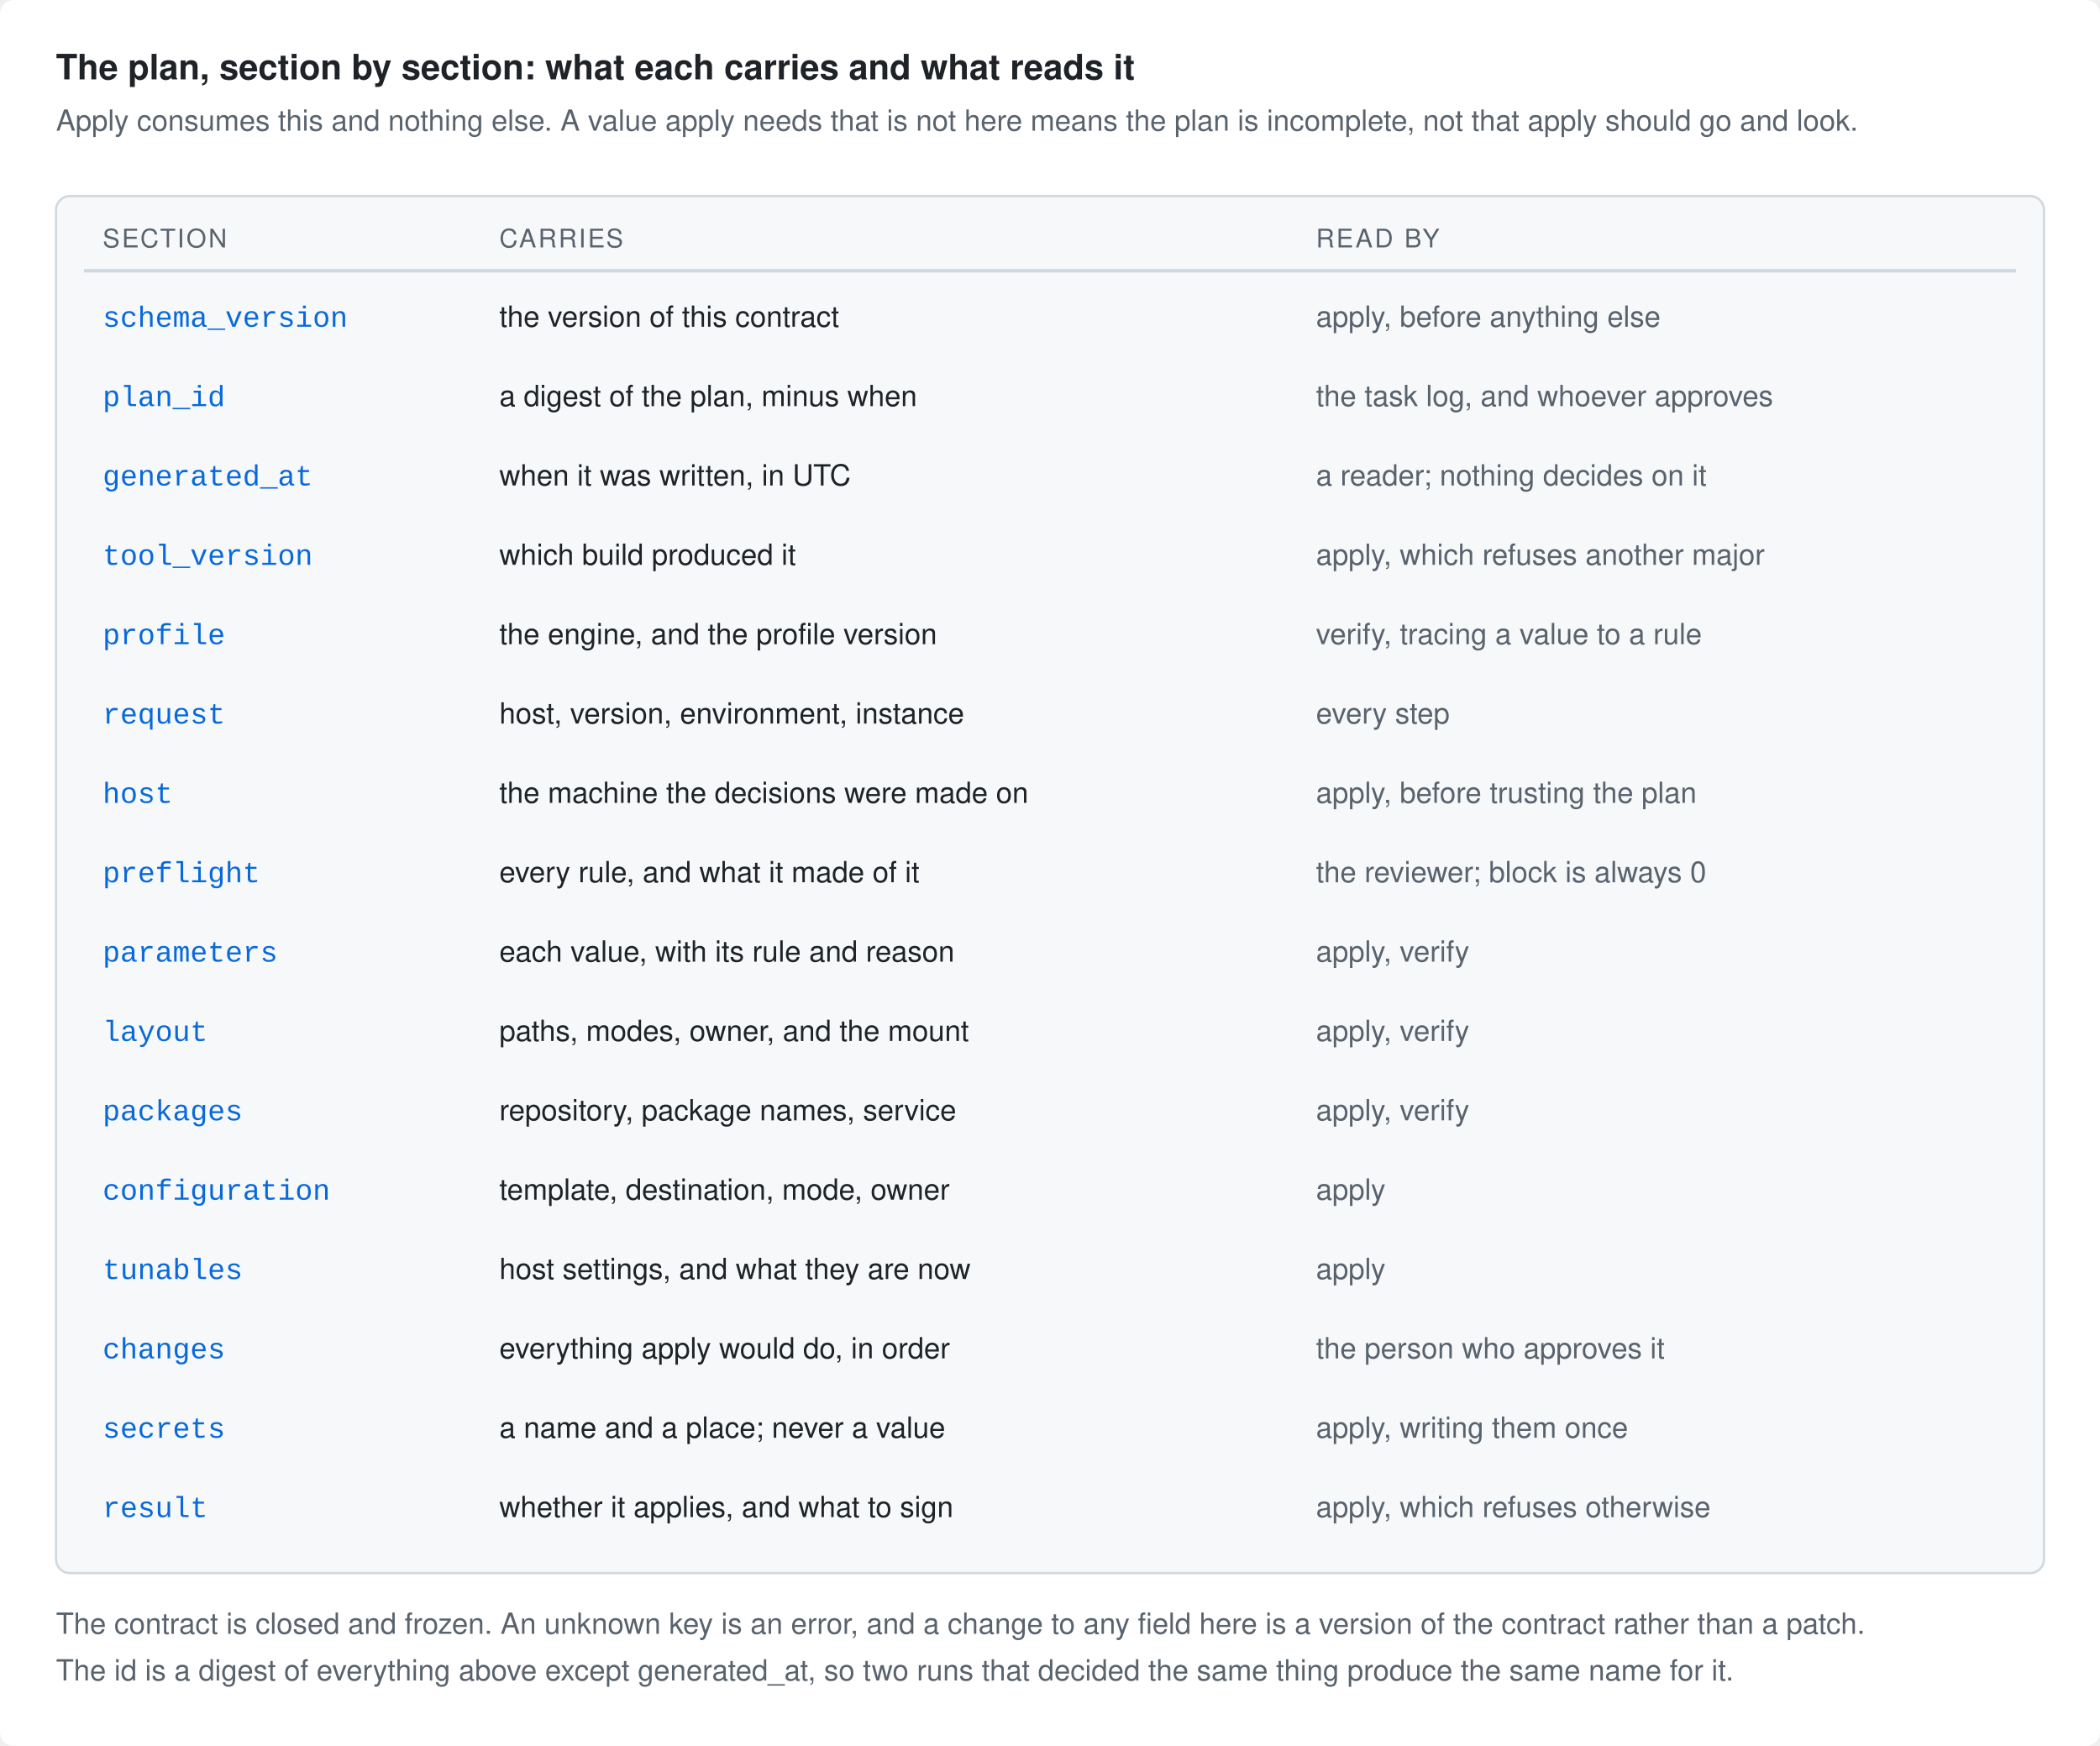
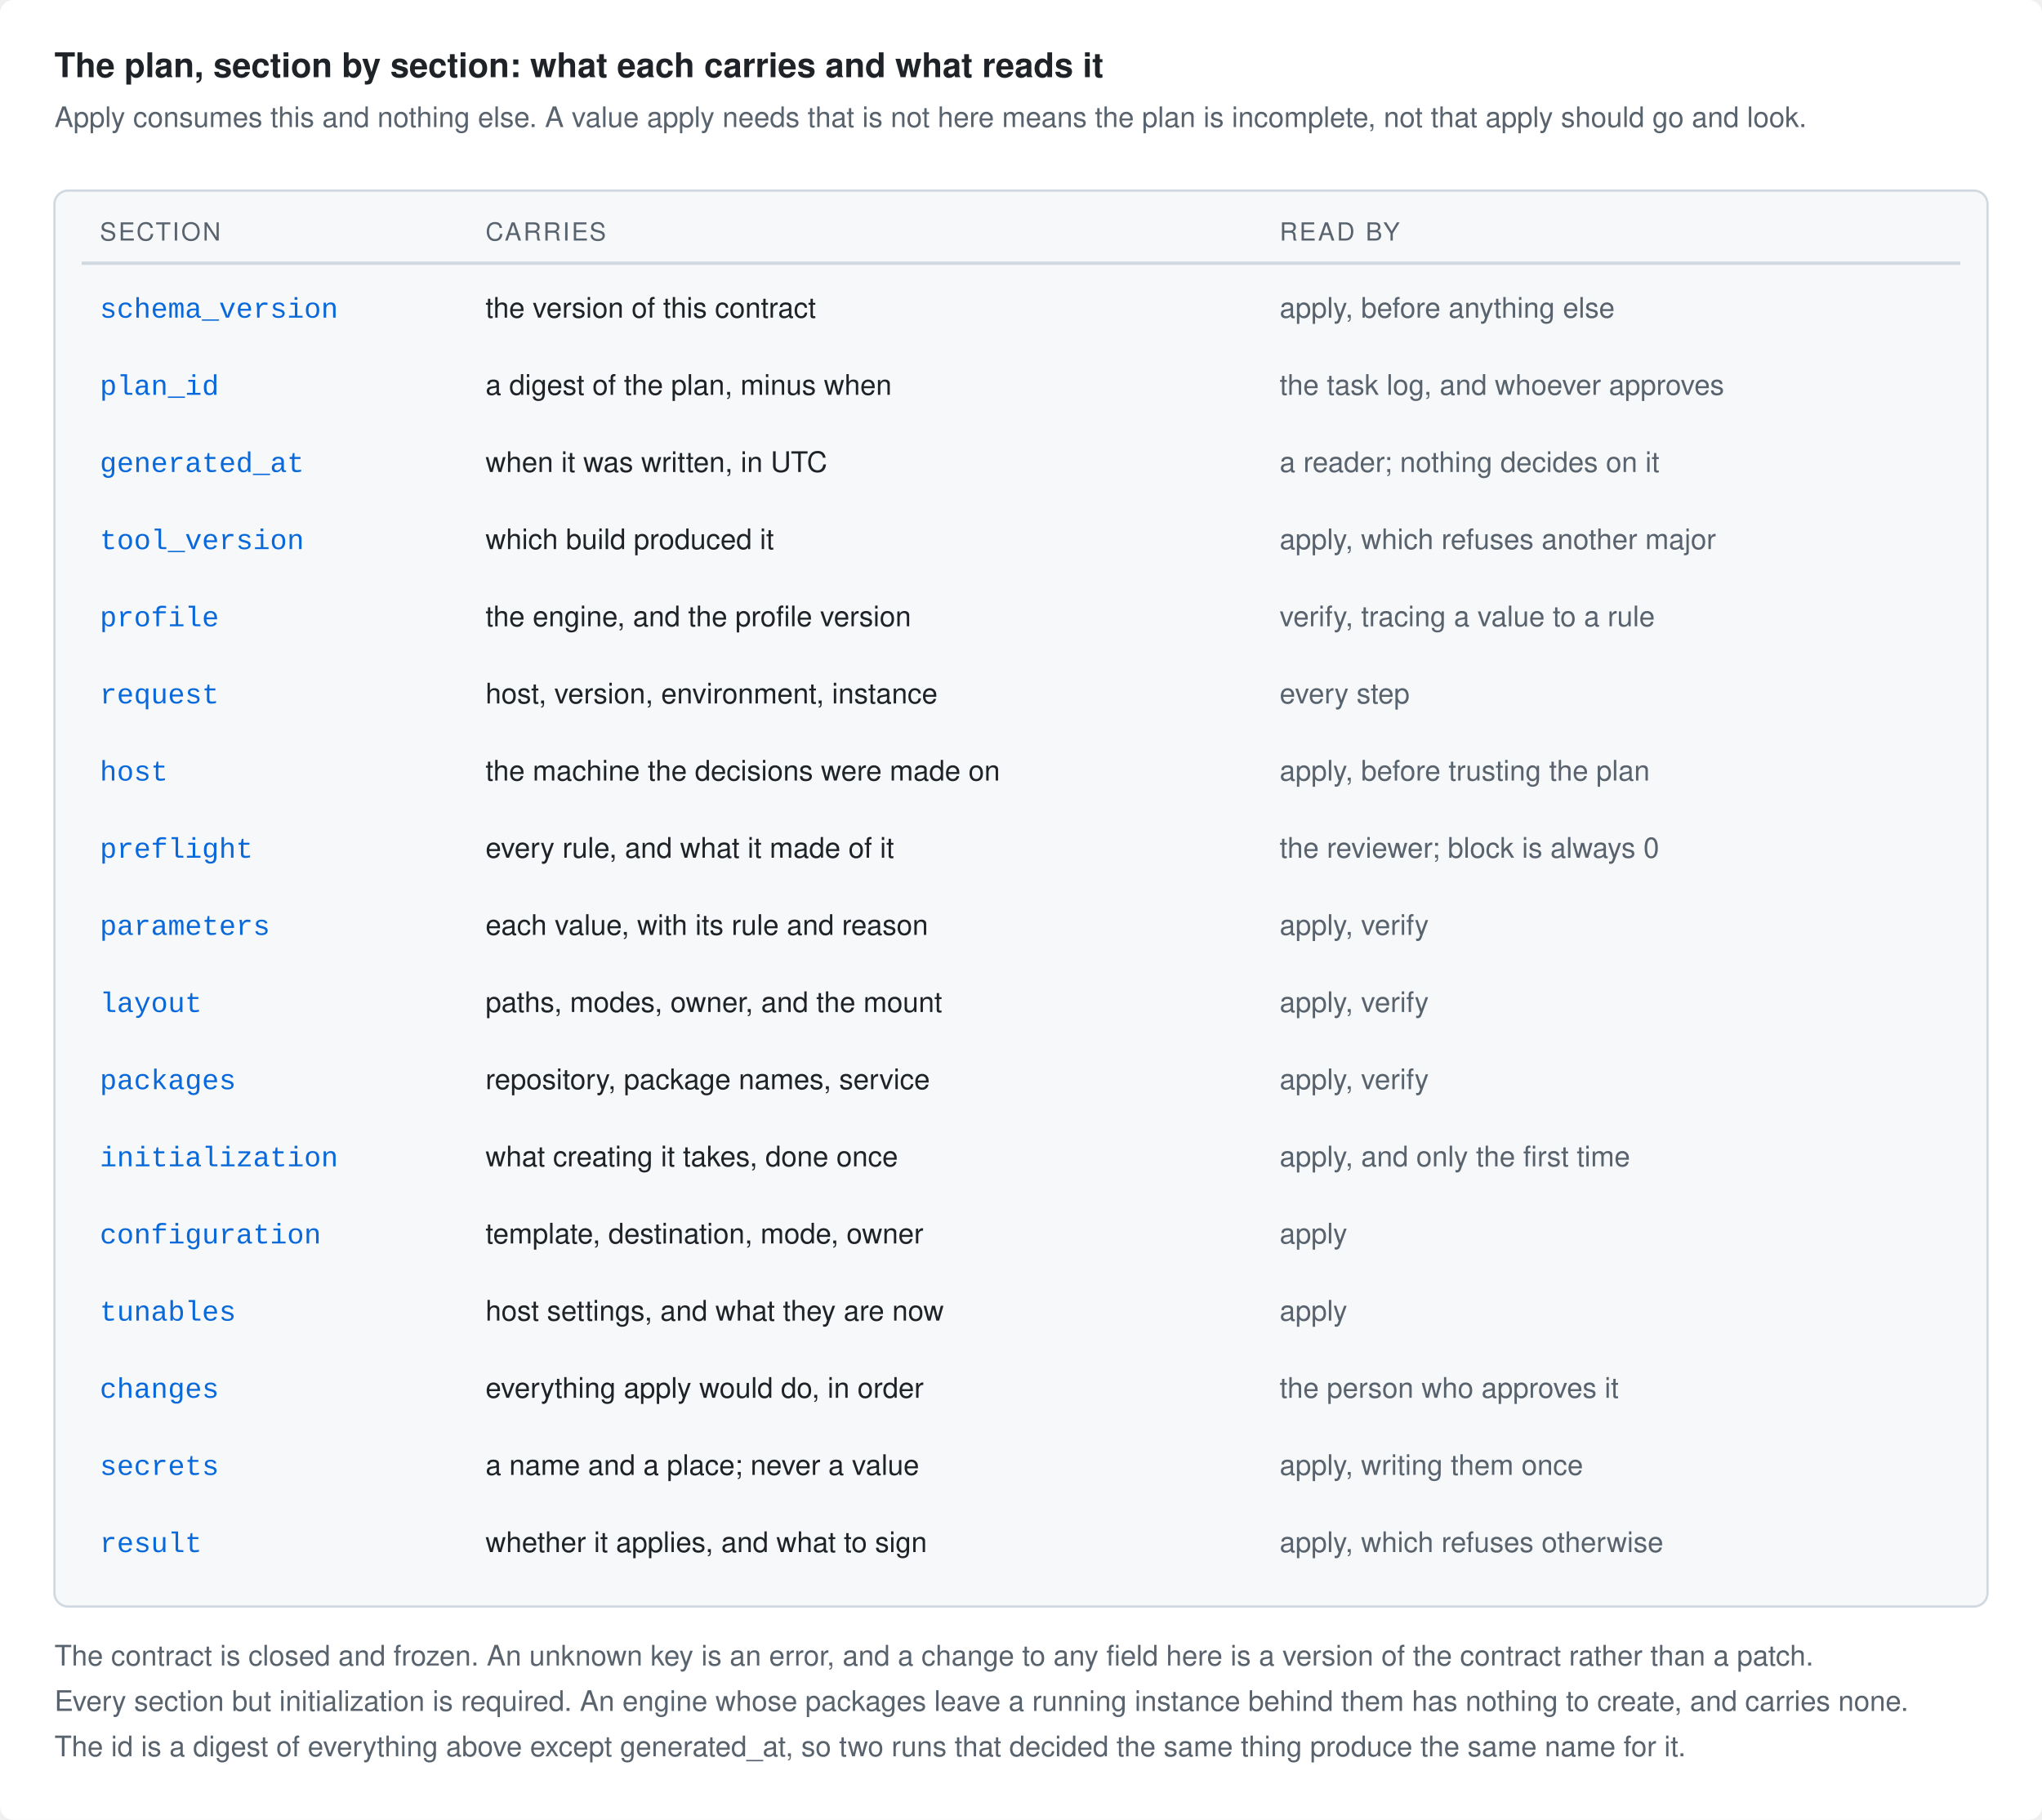
- <svg xmlns="http://www.w3.org/2000/svg" width="900" height="748" viewBox="0 0 900 748" role="img">
+ <svg xmlns="http://www.w3.org/2000/svg" width="900" height="802" viewBox="0 0 900 802" role="img">
  <defs>
    <marker id="arrow" viewBox="0 0 10 10" refX="9" refY="5" markerWidth="6" markerHeight="6" orient="auto">
      <path d="M 0 0 L 10 5 L 0 10 z" fill="context-stroke" />
    </marker>
  </defs>
-   <rect x="0" y="0" width="900" height="748" rx="6" fill="#ffffff" stroke="none" stroke-width="1" />
+   <rect x="0" y="0" width="900" height="802" rx="6" fill="#ffffff" stroke="none" stroke-width="1" />
  <text x="24.0" y="34" fill="#1f2328" font-family="-apple-system, BlinkMacSystemFont, 'Segoe UI', Helvetica, Arial, sans-serif" font-size="15" font-weight="600" text-anchor="start" letter-spacing="normal" xml:space="preserve">The plan, section by section: what each carries and what reads it</text>
  <text x="24.0" y="56" fill="#59636e" font-family="-apple-system, BlinkMacSystemFont, 'Segoe UI', Helvetica, Arial, sans-serif" font-size="12.5" font-weight="normal" text-anchor="start" letter-spacing="normal" xml:space="preserve">Apply consumes this and nothing else. A value apply needs that is not here means the plan is incomplete, not that apply should go and look.</text>
-   <rect x="24.0" y="84.0" width="852.0" height="590.0" rx="6" fill="#f6f8fa" stroke="#d1d9e0" stroke-width="1" />
+   <rect x="24.0" y="84.0" width="852.0" height="624.0" rx="6" fill="#f6f8fa" stroke="#d1d9e0" stroke-width="1" />
  <text x="44.0" y="106.0" fill="#59636e" font-family="-apple-system, BlinkMacSystemFont, 'Segoe UI', Helvetica, Arial, sans-serif" font-size="11" font-weight="normal" text-anchor="start" letter-spacing="0.08em" xml:space="preserve">SECTION</text>
  <text x="214.0" y="106.0" fill="#59636e" font-family="-apple-system, BlinkMacSystemFont, 'Segoe UI', Helvetica, Arial, sans-serif" font-size="11" font-weight="normal" text-anchor="start" letter-spacing="0.08em" xml:space="preserve">CARRIES</text>
  <text x="564.0" y="106.0" fill="#59636e" font-family="-apple-system, BlinkMacSystemFont, 'Segoe UI', Helvetica, Arial, sans-serif" font-size="11" font-weight="normal" text-anchor="start" letter-spacing="0.08em" xml:space="preserve">READ BY</text>
  <line x1="36.0" y1="116.0" x2="864.0" y2="116.0" stroke="#d1d9e0" stroke-width="1.5" />
  <text x="44.0" y="140.0" fill="#0969da" font-family="ui-monospace, SFMono-Regular, Menlo, Consolas, 'Liberation Mono', monospace" font-size="12.5" font-weight="normal" text-anchor="start" letter-spacing="normal" xml:space="preserve">schema_version</text>
  <text x="214.0" y="140.0" fill="#1f2328" font-family="-apple-system, BlinkMacSystemFont, 'Segoe UI', Helvetica, Arial, sans-serif" font-size="12.5" font-weight="normal" text-anchor="start" letter-spacing="normal" xml:space="preserve">the version of this contract</text>
  <text x="564.0" y="140.0" fill="#59636e" font-family="-apple-system, BlinkMacSystemFont, 'Segoe UI', Helvetica, Arial, sans-serif" font-size="12.5" font-weight="normal" text-anchor="start" letter-spacing="normal" xml:space="preserve">apply, before anything else</text>
  <text x="44.0" y="174.0" fill="#0969da" font-family="ui-monospace, SFMono-Regular, Menlo, Consolas, 'Liberation Mono', monospace" font-size="12.5" font-weight="normal" text-anchor="start" letter-spacing="normal" xml:space="preserve">plan_id</text>
  <text x="214.0" y="174.0" fill="#1f2328" font-family="-apple-system, BlinkMacSystemFont, 'Segoe UI', Helvetica, Arial, sans-serif" font-size="12.5" font-weight="normal" text-anchor="start" letter-spacing="normal" xml:space="preserve">a digest of the plan, minus when</text>
  <text x="564.0" y="174.0" fill="#59636e" font-family="-apple-system, BlinkMacSystemFont, 'Segoe UI', Helvetica, Arial, sans-serif" font-size="12.5" font-weight="normal" text-anchor="start" letter-spacing="normal" xml:space="preserve">the task log, and whoever approves</text>
  <text x="44.0" y="208.0" fill="#0969da" font-family="ui-monospace, SFMono-Regular, Menlo, Consolas, 'Liberation Mono', monospace" font-size="12.5" font-weight="normal" text-anchor="start" letter-spacing="normal" xml:space="preserve">generated_at</text>
  <text x="214.0" y="208.0" fill="#1f2328" font-family="-apple-system, BlinkMacSystemFont, 'Segoe UI', Helvetica, Arial, sans-serif" font-size="12.5" font-weight="normal" text-anchor="start" letter-spacing="normal" xml:space="preserve">when it was written, in UTC</text>
  <text x="564.0" y="208.0" fill="#59636e" font-family="-apple-system, BlinkMacSystemFont, 'Segoe UI', Helvetica, Arial, sans-serif" font-size="12.5" font-weight="normal" text-anchor="start" letter-spacing="normal" xml:space="preserve">a reader; nothing decides on it</text>
  <text x="44.0" y="242.0" fill="#0969da" font-family="ui-monospace, SFMono-Regular, Menlo, Consolas, 'Liberation Mono', monospace" font-size="12.5" font-weight="normal" text-anchor="start" letter-spacing="normal" xml:space="preserve">tool_version</text>
  <text x="214.0" y="242.0" fill="#1f2328" font-family="-apple-system, BlinkMacSystemFont, 'Segoe UI', Helvetica, Arial, sans-serif" font-size="12.5" font-weight="normal" text-anchor="start" letter-spacing="normal" xml:space="preserve">which build produced it</text>
  <text x="564.0" y="242.0" fill="#59636e" font-family="-apple-system, BlinkMacSystemFont, 'Segoe UI', Helvetica, Arial, sans-serif" font-size="12.5" font-weight="normal" text-anchor="start" letter-spacing="normal" xml:space="preserve">apply, which refuses another major</text>
  <text x="44.0" y="276.0" fill="#0969da" font-family="ui-monospace, SFMono-Regular, Menlo, Consolas, 'Liberation Mono', monospace" font-size="12.5" font-weight="normal" text-anchor="start" letter-spacing="normal" xml:space="preserve">profile</text>
  <text x="214.0" y="276.0" fill="#1f2328" font-family="-apple-system, BlinkMacSystemFont, 'Segoe UI', Helvetica, Arial, sans-serif" font-size="12.5" font-weight="normal" text-anchor="start" letter-spacing="normal" xml:space="preserve">the engine, and the profile version</text>
  <text x="564.0" y="276.0" fill="#59636e" font-family="-apple-system, BlinkMacSystemFont, 'Segoe UI', Helvetica, Arial, sans-serif" font-size="12.5" font-weight="normal" text-anchor="start" letter-spacing="normal" xml:space="preserve">verify, tracing a value to a rule</text>
  <text x="44.0" y="310.0" fill="#0969da" font-family="ui-monospace, SFMono-Regular, Menlo, Consolas, 'Liberation Mono', monospace" font-size="12.5" font-weight="normal" text-anchor="start" letter-spacing="normal" xml:space="preserve">request</text>
  <text x="214.0" y="310.0" fill="#1f2328" font-family="-apple-system, BlinkMacSystemFont, 'Segoe UI', Helvetica, Arial, sans-serif" font-size="12.5" font-weight="normal" text-anchor="start" letter-spacing="normal" xml:space="preserve">host, version, environment, instance</text>
  <text x="564.0" y="310.0" fill="#59636e" font-family="-apple-system, BlinkMacSystemFont, 'Segoe UI', Helvetica, Arial, sans-serif" font-size="12.5" font-weight="normal" text-anchor="start" letter-spacing="normal" xml:space="preserve">every step</text>
  <text x="44.0" y="344.0" fill="#0969da" font-family="ui-monospace, SFMono-Regular, Menlo, Consolas, 'Liberation Mono', monospace" font-size="12.5" font-weight="normal" text-anchor="start" letter-spacing="normal" xml:space="preserve">host</text>
  <text x="214.0" y="344.0" fill="#1f2328" font-family="-apple-system, BlinkMacSystemFont, 'Segoe UI', Helvetica, Arial, sans-serif" font-size="12.5" font-weight="normal" text-anchor="start" letter-spacing="normal" xml:space="preserve">the machine the decisions were made on</text>
  <text x="564.0" y="344.0" fill="#59636e" font-family="-apple-system, BlinkMacSystemFont, 'Segoe UI', Helvetica, Arial, sans-serif" font-size="12.5" font-weight="normal" text-anchor="start" letter-spacing="normal" xml:space="preserve">apply, before trusting the plan</text>
  <text x="44.0" y="378.0" fill="#0969da" font-family="ui-monospace, SFMono-Regular, Menlo, Consolas, 'Liberation Mono', monospace" font-size="12.5" font-weight="normal" text-anchor="start" letter-spacing="normal" xml:space="preserve">preflight</text>
  <text x="214.0" y="378.0" fill="#1f2328" font-family="-apple-system, BlinkMacSystemFont, 'Segoe UI', Helvetica, Arial, sans-serif" font-size="12.5" font-weight="normal" text-anchor="start" letter-spacing="normal" xml:space="preserve">every rule, and what it made of it</text>
  <text x="564.0" y="378.0" fill="#59636e" font-family="-apple-system, BlinkMacSystemFont, 'Segoe UI', Helvetica, Arial, sans-serif" font-size="12.5" font-weight="normal" text-anchor="start" letter-spacing="normal" xml:space="preserve">the reviewer; block is always 0</text>
  <text x="44.0" y="412.0" fill="#0969da" font-family="ui-monospace, SFMono-Regular, Menlo, Consolas, 'Liberation Mono', monospace" font-size="12.5" font-weight="normal" text-anchor="start" letter-spacing="normal" xml:space="preserve">parameters</text>
  <text x="214.0" y="412.0" fill="#1f2328" font-family="-apple-system, BlinkMacSystemFont, 'Segoe UI', Helvetica, Arial, sans-serif" font-size="12.5" font-weight="normal" text-anchor="start" letter-spacing="normal" xml:space="preserve">each value, with its rule and reason</text>
  <text x="564.0" y="412.0" fill="#59636e" font-family="-apple-system, BlinkMacSystemFont, 'Segoe UI', Helvetica, Arial, sans-serif" font-size="12.5" font-weight="normal" text-anchor="start" letter-spacing="normal" xml:space="preserve">apply, verify</text>
  <text x="44.0" y="446.0" fill="#0969da" font-family="ui-monospace, SFMono-Regular, Menlo, Consolas, 'Liberation Mono', monospace" font-size="12.5" font-weight="normal" text-anchor="start" letter-spacing="normal" xml:space="preserve">layout</text>
  <text x="214.0" y="446.0" fill="#1f2328" font-family="-apple-system, BlinkMacSystemFont, 'Segoe UI', Helvetica, Arial, sans-serif" font-size="12.5" font-weight="normal" text-anchor="start" letter-spacing="normal" xml:space="preserve">paths, modes, owner, and the mount</text>
  <text x="564.0" y="446.0" fill="#59636e" font-family="-apple-system, BlinkMacSystemFont, 'Segoe UI', Helvetica, Arial, sans-serif" font-size="12.5" font-weight="normal" text-anchor="start" letter-spacing="normal" xml:space="preserve">apply, verify</text>
  <text x="44.0" y="480.0" fill="#0969da" font-family="ui-monospace, SFMono-Regular, Menlo, Consolas, 'Liberation Mono', monospace" font-size="12.5" font-weight="normal" text-anchor="start" letter-spacing="normal" xml:space="preserve">packages</text>
  <text x="214.0" y="480.0" fill="#1f2328" font-family="-apple-system, BlinkMacSystemFont, 'Segoe UI', Helvetica, Arial, sans-serif" font-size="12.5" font-weight="normal" text-anchor="start" letter-spacing="normal" xml:space="preserve">repository, package names, service</text>
  <text x="564.0" y="480.0" fill="#59636e" font-family="-apple-system, BlinkMacSystemFont, 'Segoe UI', Helvetica, Arial, sans-serif" font-size="12.5" font-weight="normal" text-anchor="start" letter-spacing="normal" xml:space="preserve">apply, verify</text>
-   <text x="44.0" y="514.0" fill="#0969da" font-family="ui-monospace, SFMono-Regular, Menlo, Consolas, 'Liberation Mono', monospace" font-size="12.5" font-weight="normal" text-anchor="start" letter-spacing="normal" xml:space="preserve">configuration</text>
-   <text x="214.0" y="514.0" fill="#1f2328" font-family="-apple-system, BlinkMacSystemFont, 'Segoe UI', Helvetica, Arial, sans-serif" font-size="12.5" font-weight="normal" text-anchor="start" letter-spacing="normal" xml:space="preserve">template, destination, mode, owner</text>
-   <text x="564.0" y="514.0" fill="#59636e" font-family="-apple-system, BlinkMacSystemFont, 'Segoe UI', Helvetica, Arial, sans-serif" font-size="12.5" font-weight="normal" text-anchor="start" letter-spacing="normal" xml:space="preserve">apply</text>
-   <text x="44.0" y="548.0" fill="#0969da" font-family="ui-monospace, SFMono-Regular, Menlo, Consolas, 'Liberation Mono', monospace" font-size="12.5" font-weight="normal" text-anchor="start" letter-spacing="normal" xml:space="preserve">tunables</text>
-   <text x="214.0" y="548.0" fill="#1f2328" font-family="-apple-system, BlinkMacSystemFont, 'Segoe UI', Helvetica, Arial, sans-serif" font-size="12.5" font-weight="normal" text-anchor="start" letter-spacing="normal" xml:space="preserve">host settings, and what they are now</text>
+   <text x="44.0" y="514.0" fill="#0969da" font-family="ui-monospace, SFMono-Regular, Menlo, Consolas, 'Liberation Mono', monospace" font-size="12.5" font-weight="normal" text-anchor="start" letter-spacing="normal" xml:space="preserve">initialization</text>
+   <text x="214.0" y="514.0" fill="#1f2328" font-family="-apple-system, BlinkMacSystemFont, 'Segoe UI', Helvetica, Arial, sans-serif" font-size="12.5" font-weight="normal" text-anchor="start" letter-spacing="normal" xml:space="preserve">what creating it takes, done once</text>
+   <text x="564.0" y="514.0" fill="#59636e" font-family="-apple-system, BlinkMacSystemFont, 'Segoe UI', Helvetica, Arial, sans-serif" font-size="12.5" font-weight="normal" text-anchor="start" letter-spacing="normal" xml:space="preserve">apply, and only the first time</text>
+   <text x="44.0" y="548.0" fill="#0969da" font-family="ui-monospace, SFMono-Regular, Menlo, Consolas, 'Liberation Mono', monospace" font-size="12.5" font-weight="normal" text-anchor="start" letter-spacing="normal" xml:space="preserve">configuration</text>
+   <text x="214.0" y="548.0" fill="#1f2328" font-family="-apple-system, BlinkMacSystemFont, 'Segoe UI', Helvetica, Arial, sans-serif" font-size="12.5" font-weight="normal" text-anchor="start" letter-spacing="normal" xml:space="preserve">template, destination, mode, owner</text>
  <text x="564.0" y="548.0" fill="#59636e" font-family="-apple-system, BlinkMacSystemFont, 'Segoe UI', Helvetica, Arial, sans-serif" font-size="12.5" font-weight="normal" text-anchor="start" letter-spacing="normal" xml:space="preserve">apply</text>
-   <text x="44.0" y="582.0" fill="#0969da" font-family="ui-monospace, SFMono-Regular, Menlo, Consolas, 'Liberation Mono', monospace" font-size="12.5" font-weight="normal" text-anchor="start" letter-spacing="normal" xml:space="preserve">changes</text>
-   <text x="214.0" y="582.0" fill="#1f2328" font-family="-apple-system, BlinkMacSystemFont, 'Segoe UI', Helvetica, Arial, sans-serif" font-size="12.5" font-weight="normal" text-anchor="start" letter-spacing="normal" xml:space="preserve">everything apply would do, in order</text>
-   <text x="564.0" y="582.0" fill="#59636e" font-family="-apple-system, BlinkMacSystemFont, 'Segoe UI', Helvetica, Arial, sans-serif" font-size="12.5" font-weight="normal" text-anchor="start" letter-spacing="normal" xml:space="preserve">the person who approves it</text>
-   <text x="44.0" y="616.0" fill="#0969da" font-family="ui-monospace, SFMono-Regular, Menlo, Consolas, 'Liberation Mono', monospace" font-size="12.5" font-weight="normal" text-anchor="start" letter-spacing="normal" xml:space="preserve">secrets</text>
-   <text x="214.0" y="616.0" fill="#1f2328" font-family="-apple-system, BlinkMacSystemFont, 'Segoe UI', Helvetica, Arial, sans-serif" font-size="12.5" font-weight="normal" text-anchor="start" letter-spacing="normal" xml:space="preserve">a name and a place; never a value</text>
-   <text x="564.0" y="616.0" fill="#59636e" font-family="-apple-system, BlinkMacSystemFont, 'Segoe UI', Helvetica, Arial, sans-serif" font-size="12.5" font-weight="normal" text-anchor="start" letter-spacing="normal" xml:space="preserve">apply, writing them once</text>
-   <text x="44.0" y="650.0" fill="#0969da" font-family="ui-monospace, SFMono-Regular, Menlo, Consolas, 'Liberation Mono', monospace" font-size="12.5" font-weight="normal" text-anchor="start" letter-spacing="normal" xml:space="preserve">result</text>
-   <text x="214.0" y="650.0" fill="#1f2328" font-family="-apple-system, BlinkMacSystemFont, 'Segoe UI', Helvetica, Arial, sans-serif" font-size="12.5" font-weight="normal" text-anchor="start" letter-spacing="normal" xml:space="preserve">whether it applies, and what to sign</text>
-   <text x="564.0" y="650.0" fill="#59636e" font-family="-apple-system, BlinkMacSystemFont, 'Segoe UI', Helvetica, Arial, sans-serif" font-size="12.5" font-weight="normal" text-anchor="start" letter-spacing="normal" xml:space="preserve">apply, which refuses otherwise</text>
-   <text x="24.0" y="700.0" fill="#59636e" font-family="-apple-system, BlinkMacSystemFont, 'Segoe UI', Helvetica, Arial, sans-serif" font-size="12.5" font-weight="normal" text-anchor="start" letter-spacing="normal" xml:space="preserve">The contract is closed and frozen. An unknown key is an error, and a change to any field here is a version of the contract rather than a patch.</text>
-   <text x="24.0" y="720.0" fill="#59636e" font-family="-apple-system, BlinkMacSystemFont, 'Segoe UI', Helvetica, Arial, sans-serif" font-size="12.5" font-weight="normal" text-anchor="start" letter-spacing="normal" xml:space="preserve">The id is a digest of everything above except generated_at, so two runs that decided the same thing produce the same name for it.</text>
+   <text x="44.0" y="582.0" fill="#0969da" font-family="ui-monospace, SFMono-Regular, Menlo, Consolas, 'Liberation Mono', monospace" font-size="12.5" font-weight="normal" text-anchor="start" letter-spacing="normal" xml:space="preserve">tunables</text>
+   <text x="214.0" y="582.0" fill="#1f2328" font-family="-apple-system, BlinkMacSystemFont, 'Segoe UI', Helvetica, Arial, sans-serif" font-size="12.5" font-weight="normal" text-anchor="start" letter-spacing="normal" xml:space="preserve">host settings, and what they are now</text>
+   <text x="564.0" y="582.0" fill="#59636e" font-family="-apple-system, BlinkMacSystemFont, 'Segoe UI', Helvetica, Arial, sans-serif" font-size="12.5" font-weight="normal" text-anchor="start" letter-spacing="normal" xml:space="preserve">apply</text>
+   <text x="44.0" y="616.0" fill="#0969da" font-family="ui-monospace, SFMono-Regular, Menlo, Consolas, 'Liberation Mono', monospace" font-size="12.5" font-weight="normal" text-anchor="start" letter-spacing="normal" xml:space="preserve">changes</text>
+   <text x="214.0" y="616.0" fill="#1f2328" font-family="-apple-system, BlinkMacSystemFont, 'Segoe UI', Helvetica, Arial, sans-serif" font-size="12.5" font-weight="normal" text-anchor="start" letter-spacing="normal" xml:space="preserve">everything apply would do, in order</text>
+   <text x="564.0" y="616.0" fill="#59636e" font-family="-apple-system, BlinkMacSystemFont, 'Segoe UI', Helvetica, Arial, sans-serif" font-size="12.5" font-weight="normal" text-anchor="start" letter-spacing="normal" xml:space="preserve">the person who approves it</text>
+   <text x="44.0" y="650.0" fill="#0969da" font-family="ui-monospace, SFMono-Regular, Menlo, Consolas, 'Liberation Mono', monospace" font-size="12.5" font-weight="normal" text-anchor="start" letter-spacing="normal" xml:space="preserve">secrets</text>
+   <text x="214.0" y="650.0" fill="#1f2328" font-family="-apple-system, BlinkMacSystemFont, 'Segoe UI', Helvetica, Arial, sans-serif" font-size="12.5" font-weight="normal" text-anchor="start" letter-spacing="normal" xml:space="preserve">a name and a place; never a value</text>
+   <text x="564.0" y="650.0" fill="#59636e" font-family="-apple-system, BlinkMacSystemFont, 'Segoe UI', Helvetica, Arial, sans-serif" font-size="12.5" font-weight="normal" text-anchor="start" letter-spacing="normal" xml:space="preserve">apply, writing them once</text>
+   <text x="44.0" y="684.0" fill="#0969da" font-family="ui-monospace, SFMono-Regular, Menlo, Consolas, 'Liberation Mono', monospace" font-size="12.5" font-weight="normal" text-anchor="start" letter-spacing="normal" xml:space="preserve">result</text>
+   <text x="214.0" y="684.0" fill="#1f2328" font-family="-apple-system, BlinkMacSystemFont, 'Segoe UI', Helvetica, Arial, sans-serif" font-size="12.5" font-weight="normal" text-anchor="start" letter-spacing="normal" xml:space="preserve">whether it applies, and what to sign</text>
+   <text x="564.0" y="684.0" fill="#59636e" font-family="-apple-system, BlinkMacSystemFont, 'Segoe UI', Helvetica, Arial, sans-serif" font-size="12.5" font-weight="normal" text-anchor="start" letter-spacing="normal" xml:space="preserve">apply, which refuses otherwise</text>
+   <text x="24.0" y="734.0" fill="#59636e" font-family="-apple-system, BlinkMacSystemFont, 'Segoe UI', Helvetica, Arial, sans-serif" font-size="12.5" font-weight="normal" text-anchor="start" letter-spacing="normal" xml:space="preserve">The contract is closed and frozen. An unknown key is an error, and a change to any field here is a version of the contract rather than a patch.</text>
+   <text x="24.0" y="754.0" fill="#59636e" font-family="-apple-system, BlinkMacSystemFont, 'Segoe UI', Helvetica, Arial, sans-serif" font-size="12.5" font-weight="normal" text-anchor="start" letter-spacing="normal" xml:space="preserve">Every section but initialization is required. An engine whose packages leave a running instance behind them has nothing to create, and carries none.</text>
+   <text x="24.0" y="774.0" fill="#59636e" font-family="-apple-system, BlinkMacSystemFont, 'Segoe UI', Helvetica, Arial, sans-serif" font-size="12.5" font-weight="normal" text-anchor="start" letter-spacing="normal" xml:space="preserve">The id is a digest of everything above except generated_at, so two runs that decided the same thing produce the same name for it.</text>
</svg>
